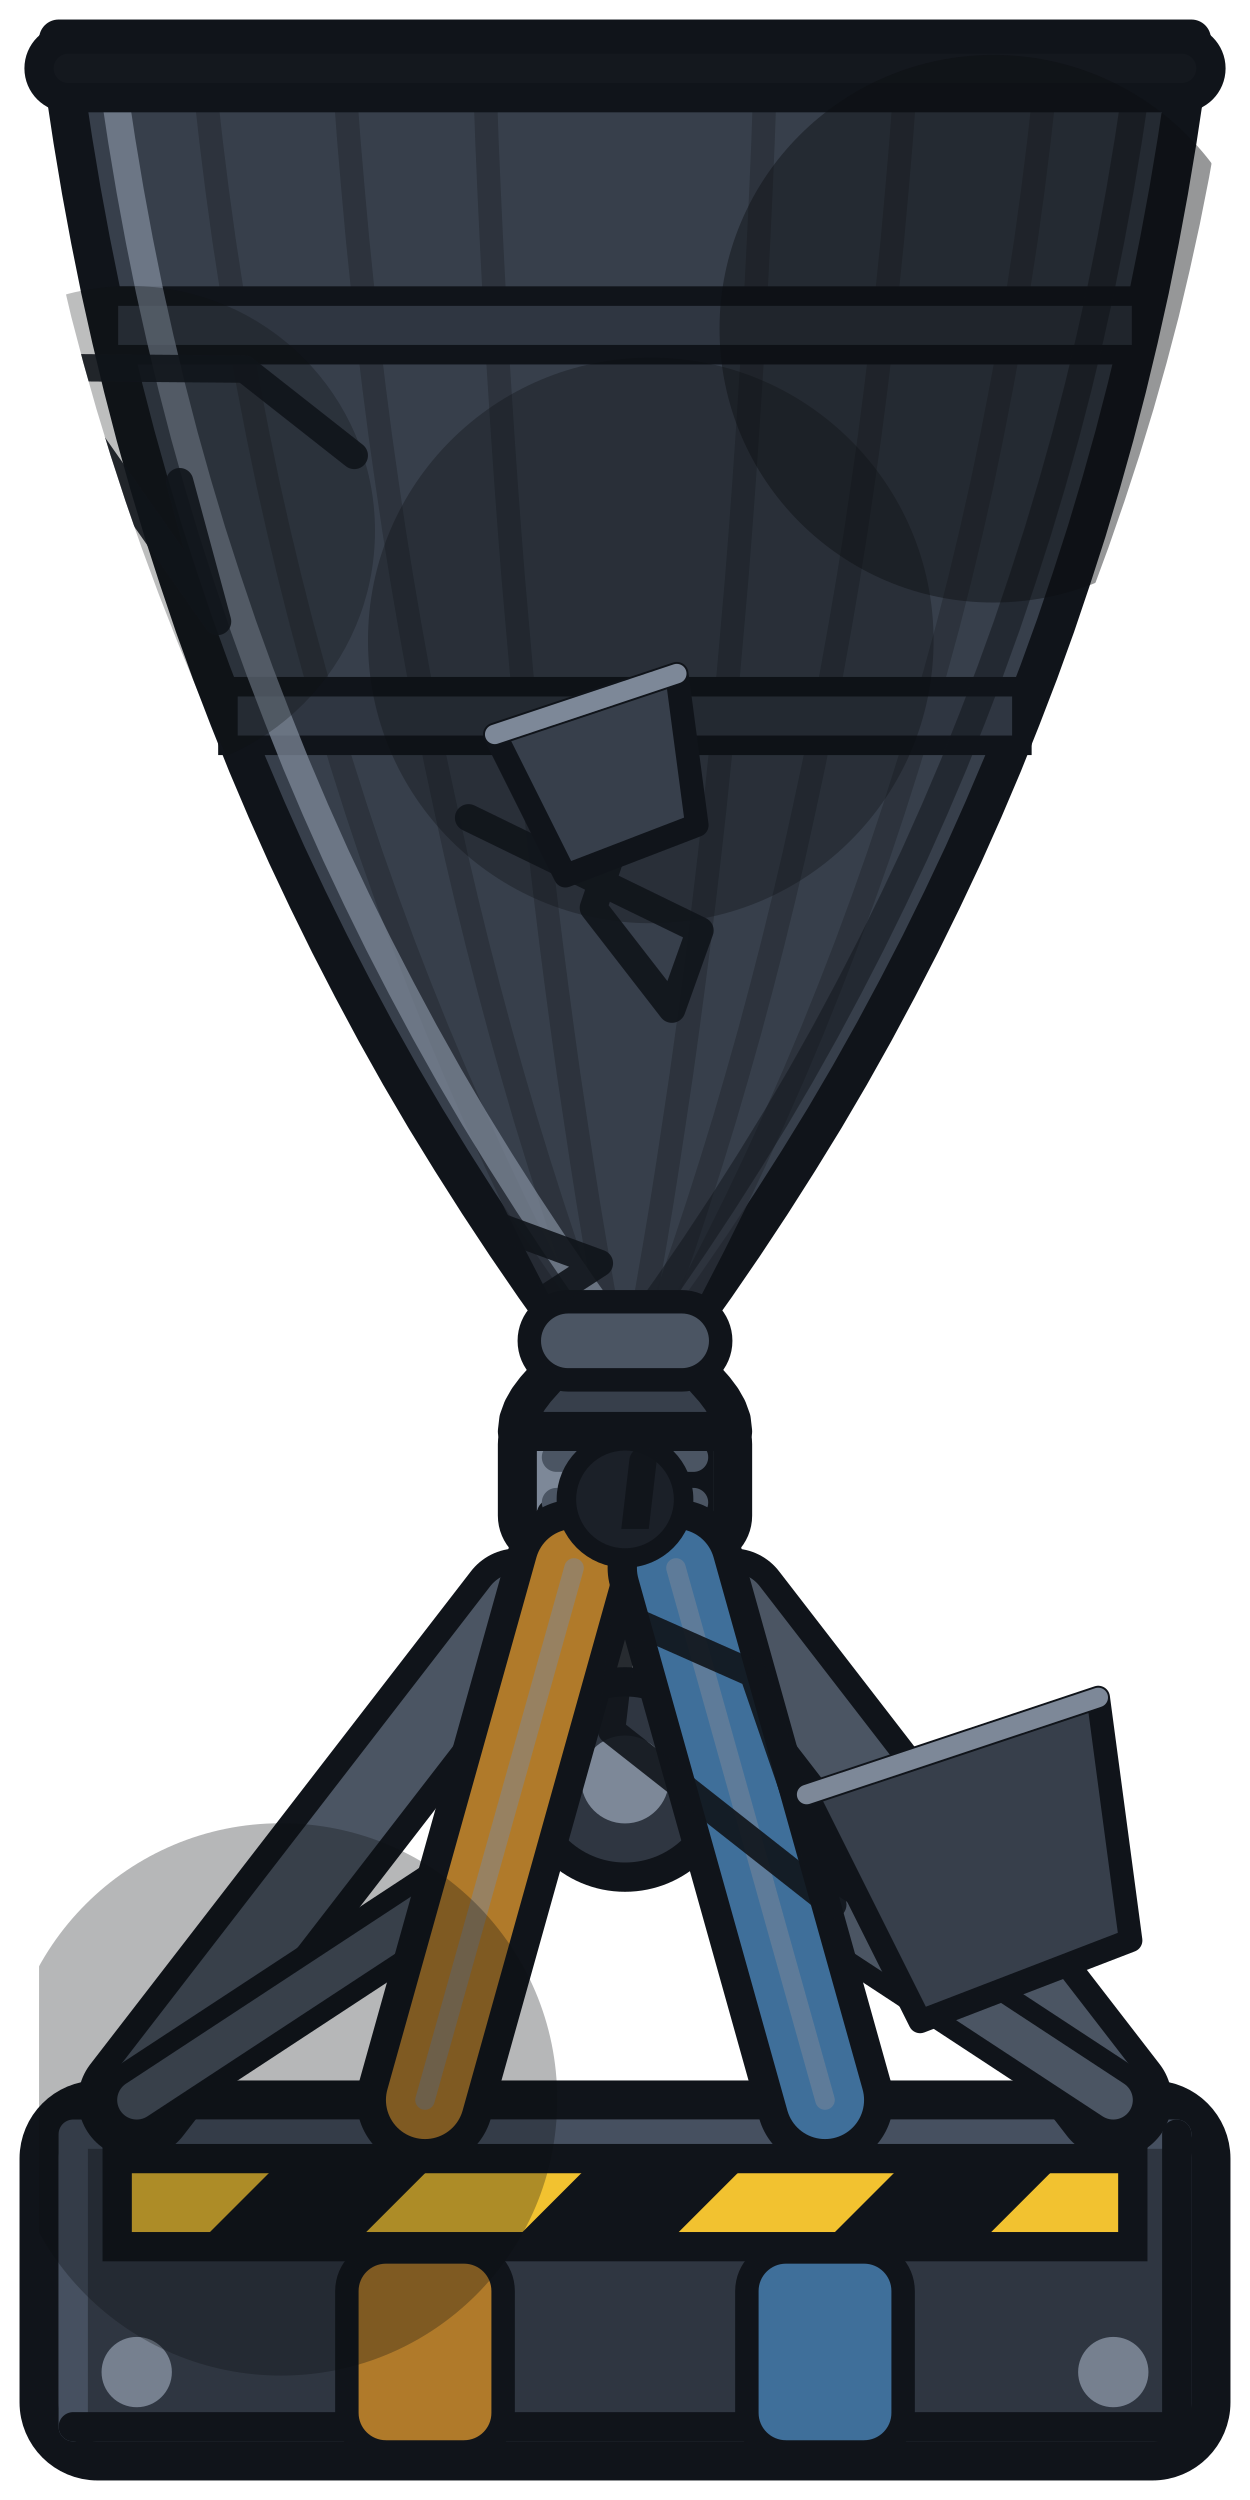
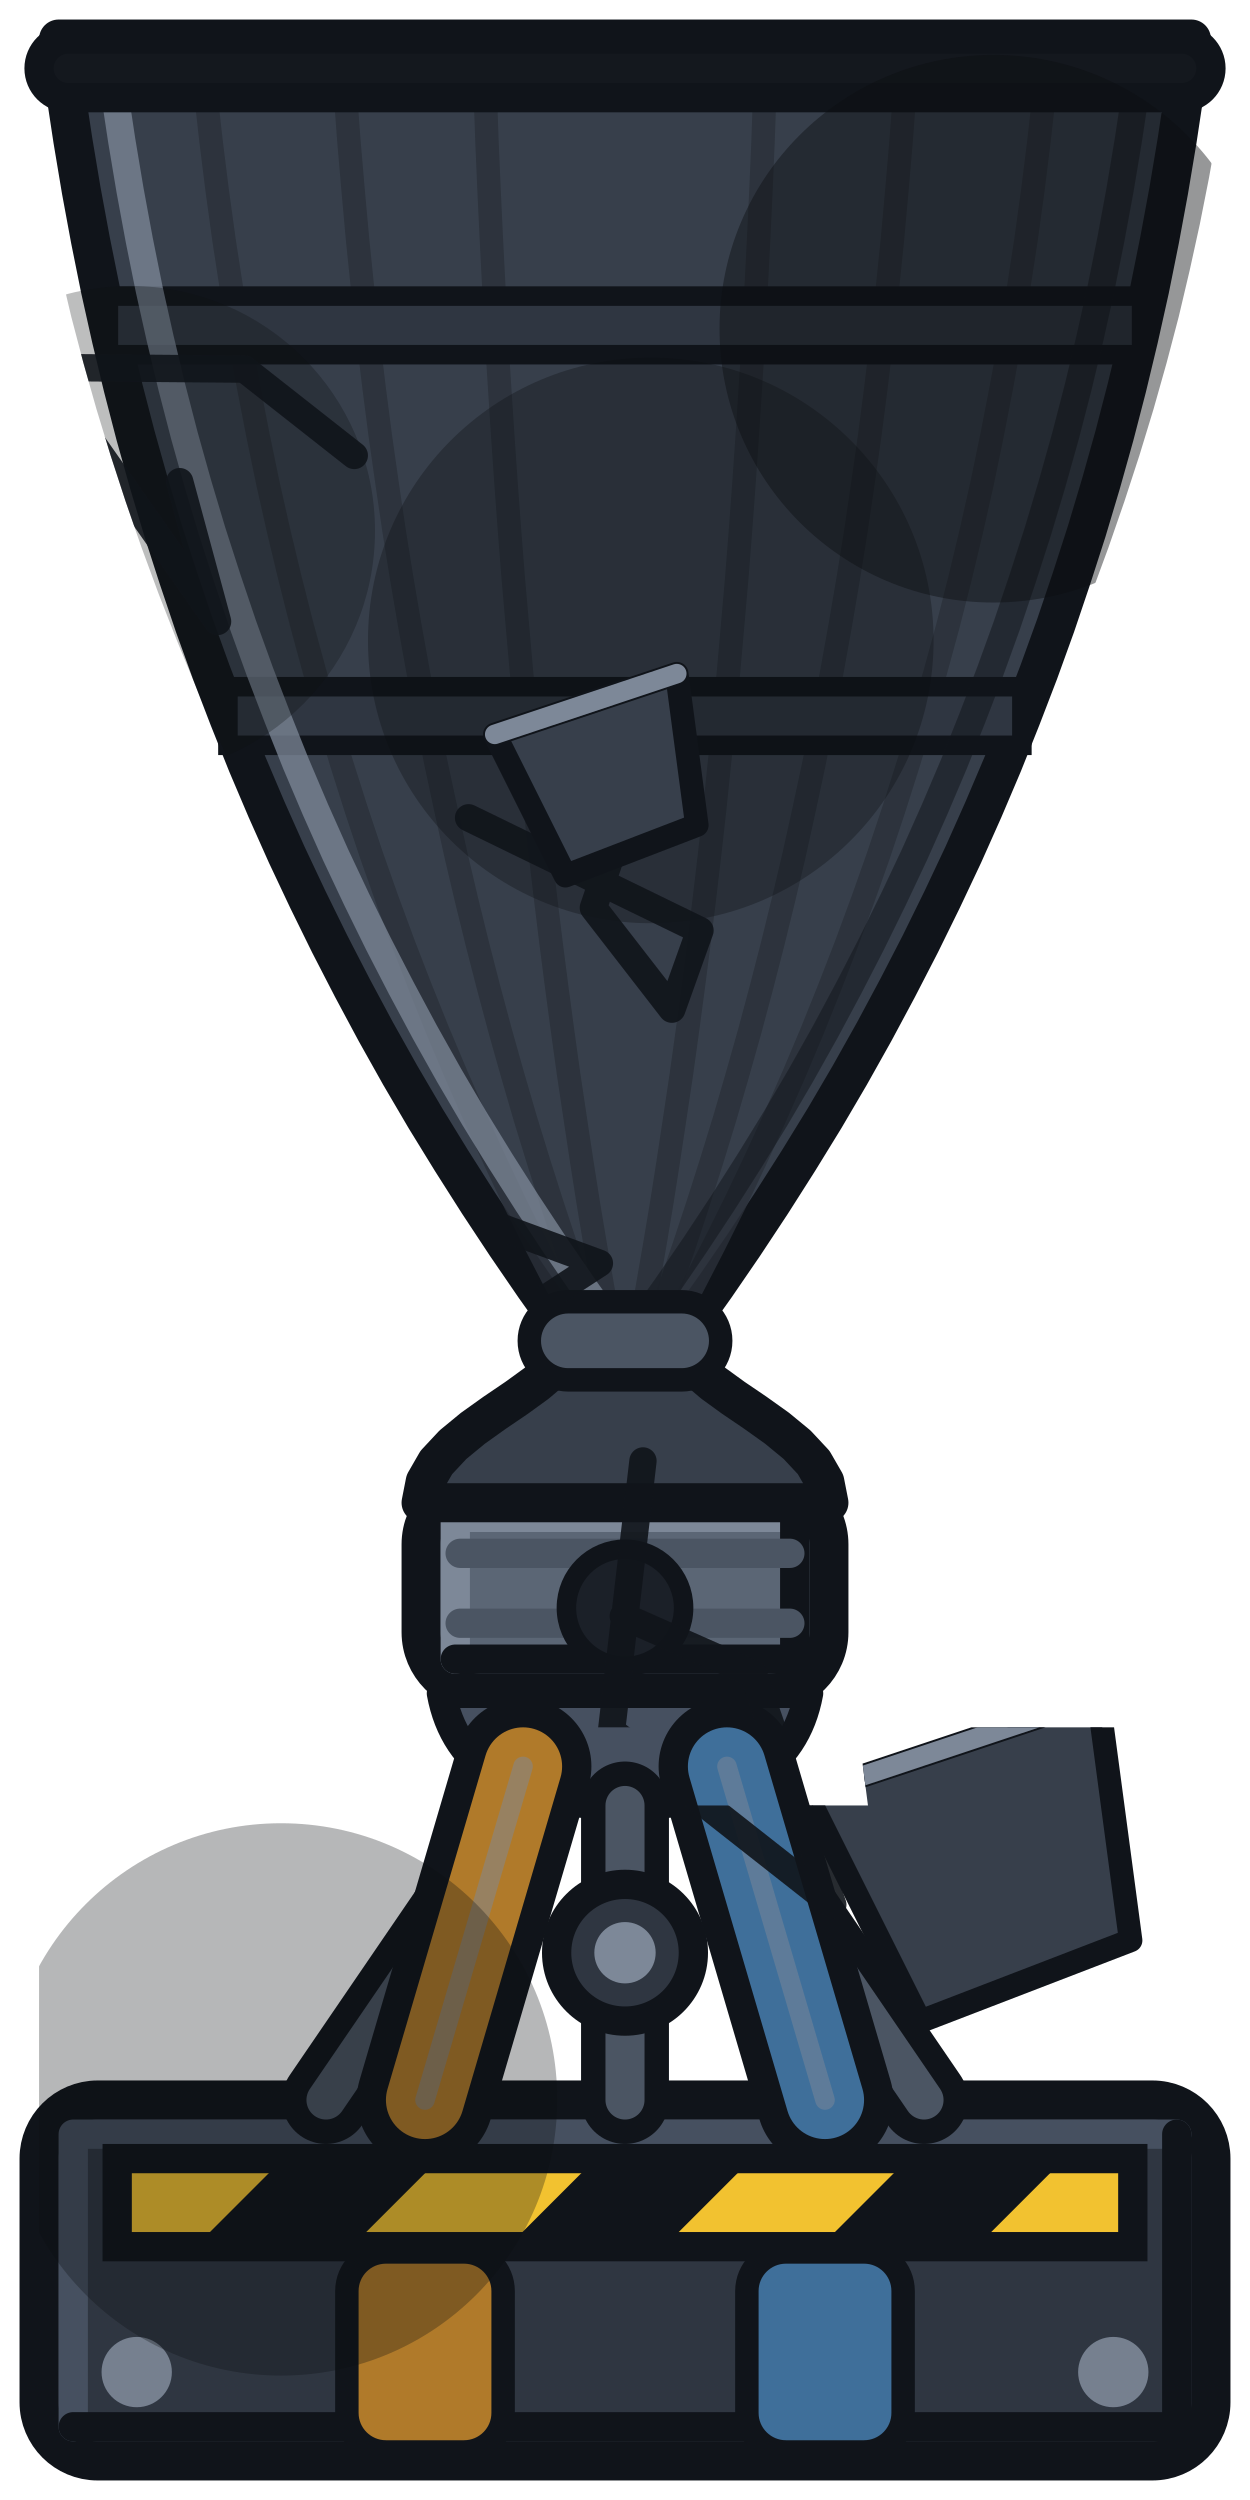
<svg xmlns="http://www.w3.org/2000/svg" width="64" height="128" viewBox="0 0 64 128">
  <defs>
    <radialGradient id="engine_bell_s_throat">
      <stop offset="0" stop-color="#ffffff" stop-opacity="0.95" />
      <stop offset="0.35" stop-color="#9fd8ff" stop-opacity="0.9" />
      <stop offset="1" stop-color="#9fd8ff" stop-opacity="0" />
    </radialGradient>
  </defs>
  <g id="base">
    <rect x="2" y="107.52" width="60" height="18.48" rx="3" fill="#2f3641" stroke="#10141a" stroke-width="2" />
    <path d="M3.75,124.25 L3.75,109.27 L60.25,109.27" fill="none" stroke="#465060" stroke-width="1.5" stroke-linejoin="round" stroke-linecap="round" />
    <path d="M60.25,109.27 L60.25,124.25 L3.75,124.25" fill="none" stroke="#10141a" stroke-width="1.5" stroke-linejoin="round" stroke-linecap="round" />
    <clipPath id="hz_bell_s_6_110">
      <rect x="6" y="110.52" width="52" height="4.51" />
    </clipPath>
    <rect x="6" y="110.52" width="52" height="4.51" fill="#f2c230" />
    <g clip-path="url(#hz_bell_s_6_110)">
      <polygon points="-6,115.03 2,115.03 6.51,110.52 -1.49,110.52" fill="#10141a" />
      <polygon points="10,115.03 18,115.03 22.51,110.52 14.51,110.52" fill="#10141a" />
      <polygon points="26,115.03 34,115.03 38.51,110.52 30.51,110.52" fill="#10141a" />
      <polygon points="42,115.03 50,115.03 54.51,110.52 46.51,110.52" fill="#10141a" />
      <polygon points="58,115.03 66,115.03 70.51,110.52 62.51,110.52" fill="#10141a" />
    </g>
    <rect x="6" y="110.52" width="52" height="4.51" fill="none" stroke="#10141a" stroke-width="1.5" />
    <circle cx="7" cy="121.45" r="1.8" fill="#7d8898" opacity="0.9" />
    <circle cx="57" cy="121.45" r="1.8" fill="#7d8898" opacity="0.9" />
    <rect x="17.76" y="115.3" width="8" height="10.24" rx="2" fill="#b07a2a" stroke="#10141a" stroke-width="1.2" />
    <rect x="38.24" y="115.3" width="8" height="10.24" rx="2" fill="#3f6f9a" stroke="#10141a" stroke-width="1.2" />
-     <rect x="26.49" y="72.29" width="11.02" height="6.96" rx="1.65" fill="#5b6675" stroke="#10141a" stroke-width="2" />
-     <path d="M28.24,77.5 L28.24,74.04 L35.76,74.04" fill="none" stroke="#7d8898" stroke-width="1.5" stroke-linejoin="round" stroke-linecap="round" />
-     <path d="M35.76,74.04 L35.76,77.5 L28.24,77.5" fill="none" stroke="#10141a" stroke-width="1.5" stroke-linejoin="round" stroke-linecap="round" />
-     <line x1="28.49" y1="74.61" x2="35.51" y2="74.61" stroke="#4b5563" stroke-width="1.5" stroke-linecap="round" />
-     <line x1="28.49" y1="76.93" x2="35.51" y2="76.93" stroke="#4b5563" stroke-width="1.5" stroke-linecap="round" />
-     <path d="M27.04,79.25 Q27.59,82.28 32,82.28 Q36.41,82.28 36.96,79.25 Z" fill="#465060" stroke="#10141a" stroke-width="1.5" stroke-linejoin="round" stroke-linecap="round" />
-     <path d="M37.51,73.29 L37.44,72.69 L37.24,72.14 L36.95,71.63 L36.59,71.15 L36.2,70.71 L35.82,70.28 L35.46,69.87 L35.17,69.46 L34.97,69.06 L34.9,68.65 L34.91,68.53 L34.92,68.42 L34.95,68.3 L35,68.2 L35.05,68.09 L35.11,68 L36.62,65.88 L38.08,63.75 L39.5,61.6 L40.88,59.43 L42.22,57.25 L43.51,55.05 L44.76,52.82 L45.96,50.58 L47.12,48.33 L48.24,46.05 L49.32,43.76 L50.35,41.45 L51.34,39.12 L52.28,36.77 L53.19,34.4 L54.05,32.02 L54.86,29.62 L55.64,27.2 L56.37,24.76 L57.06,22.3 L57.7,19.83 L58.3,17.33 L58.86,14.82 L59.37,12.29 L59.84,9.75 L60.27,7.18 L60.66,4.6 L61,2 L3,2 L3.34,4.6 L3.73,7.18 L4.16,9.75 L4.63,12.29 L5.14,14.82 L5.7,17.33 L6.3,19.83 L6.94,22.3 L7.63,24.76 L8.36,27.2 L9.14,29.62 L9.95,32.02 L10.81,34.4 L11.72,36.77 L12.66,39.12 L13.65,41.45 L14.68,43.76 L15.76,46.05 L16.88,48.33 L18.04,50.58 L19.24,52.82 L20.49,55.05 L21.78,57.25 L23.12,59.43 L24.5,61.6 L25.92,63.75 L27.38,65.88 L28.89,68 L28.95,68.09 L29,68.2 L29.05,68.3 L29.08,68.42 L29.09,68.53 L29.1,68.65 L29.03,69.06 L28.83,69.46 L28.54,69.87 L28.18,70.28 L27.8,70.71 L27.41,71.15 L27.05,71.63 L26.76,72.14 L26.56,72.69 L26.49,73.29 Z" fill="#373f4b" stroke="#10141a" stroke-width="2" stroke-linejoin="round" stroke-linecap="round" />
+     <rect x="21.56" y="75.94" width="20.88" height="10.76" rx="3.13" fill="#5b6675" stroke="#10141a" stroke-width="2" />
+     <path d="M23.31,84.95 L23.31,77.69 L40.69,77.69" fill="none" stroke="#7d8898" stroke-width="1.5" stroke-linejoin="round" stroke-linecap="round" />
+     <path d="M40.69,77.69 L40.69,84.95 L23.31,84.95" fill="none" stroke="#10141a" stroke-width="1.5" stroke-linejoin="round" stroke-linecap="round" />
+     <line x1="23.56" y1="79.53" x2="40.44" y2="79.53" stroke="#4b5563" stroke-width="1.5" stroke-linecap="round" />
+     <line x1="23.56" y1="83.11" x2="40.44" y2="83.11" stroke="#4b5563" stroke-width="1.5" stroke-linecap="round" />
+     <path d="M22.6,86.7 Q23.65,92.44 32,92.44 Q40.35,92.44 41.4,86.7 Z" fill="#465060" stroke="#10141a" stroke-width="1.5" stroke-linejoin="round" stroke-linecap="round" />
+     <path d="M42.44,76.94 L42.23,75.87 L41.66,74.88 L40.81,73.97 L39.79,73.13 L38.67,72.33 L37.55,71.57 L36.53,70.83 L35.68,70.11 L35.11,69.38 L34.9,68.65 L34.91,68.53 L34.92,68.42 L34.95,68.3 L35,68.2 L35.05,68.09 L35.11,68 L36.62,65.88 L38.08,63.75 L39.5,61.6 L40.88,59.43 L42.22,57.25 L43.51,55.05 L44.76,52.82 L45.96,50.58 L47.12,48.33 L48.24,46.05 L49.32,43.76 L50.35,41.45 L51.34,39.12 L52.28,36.77 L53.19,34.4 L54.05,32.02 L54.86,29.62 L55.64,27.2 L56.37,24.76 L57.06,22.3 L57.7,19.83 L58.3,17.33 L58.86,14.82 L59.37,12.29 L59.84,9.75 L60.27,7.18 L60.66,4.6 L61,2 L3,2 L3.34,4.6 L3.73,7.18 L4.16,9.75 L4.63,12.29 L5.14,14.82 L5.7,17.33 L6.3,19.83 L6.94,22.3 L7.63,24.76 L8.36,27.2 L9.14,29.62 L9.95,32.02 L10.81,34.4 L11.72,36.77 L12.66,39.12 L13.65,41.45 L14.68,43.76 L15.76,46.05 L16.88,48.33 L18.04,50.58 L19.24,52.82 L20.49,55.05 L21.78,57.25 L23.12,59.43 L24.5,61.6 L25.92,63.75 L27.38,65.88 L28.89,68 L28.95,68.09 L29,68.2 L29.05,68.3 L29.08,68.42 L29.09,68.53 L29.1,68.65 L28.89,69.38 L28.32,70.11 L27.47,70.83 L26.45,71.57 L25.33,72.33 L24.21,73.13 L23.19,73.97 L22.34,74.88 L21.77,75.87 L21.56,76.94 Z" fill="#373f4b" stroke="#10141a" stroke-width="2" stroke-linejoin="round" stroke-linecap="round" />
    <path d="M31.27,68.65 L31.27,68.53 L31.27,68.42 L31.26,68.3 L31.25,68.2 L31.24,68.09 L31.22,68 L30.85,65.88 L30.48,63.75 L30.12,61.6 L29.78,59.43 L29.45,57.25 L29.12,55.05 L28.81,52.82 L28.51,50.58 L28.22,48.33 L27.94,46.05 L27.67,43.76 L27.41,41.45 L27.17,39.12 L26.93,36.77 L26.7,34.4 L26.49,32.02 L26.28,29.62 L26.09,27.2 L25.91,24.76 L25.74,22.3 L25.58,19.83 L25.42,17.33 L25.29,14.82 L25.16,12.29 L25.04,9.75 L24.93,7.18 L24.84,4.6 L24.75,2" fill="none" stroke="#2a3039" stroke-width="1.2" stroke-linejoin="round" stroke-linecap="round" opacity="0.8" />
    <path d="M32.73,68.65 L32.73,68.53 L32.73,68.42 L32.74,68.3 L32.75,68.2 L32.76,68.09 L32.78,68 L33.15,65.88 L33.52,63.75 L33.88,61.6 L34.22,59.43 L34.55,57.25 L34.88,55.05 L35.19,52.82 L35.49,50.58 L35.78,48.33 L36.06,46.05 L36.33,43.76 L36.59,41.45 L36.83,39.12 L37.07,36.77 L37.3,34.4 L37.51,32.02 L37.72,29.62 L37.91,27.2 L38.09,24.76 L38.26,22.3 L38.42,19.83 L38.58,17.33 L38.71,14.82 L38.84,12.29 L38.96,9.75 L39.07,7.18 L39.16,4.6 L39.25,2" fill="none" stroke="#2a3039" stroke-width="1.2" stroke-linejoin="round" stroke-linecap="round" opacity="0.8" />
    <path d="M30.55,68.65 L30.55,68.53 L30.54,68.42 L30.52,68.3 L30.5,68.2 L30.48,68.09 L30.44,68 L29.69,65.88 L28.96,63.75 L28.25,61.6 L27.56,59.43 L26.89,57.25 L26.25,55.05 L25.62,52.82 L25.02,50.58 L24.44,48.33 L23.88,46.05 L23.34,43.76 L22.83,41.45 L22.33,39.12 L21.86,36.77 L21.41,34.4 L20.98,32.02 L20.57,29.62 L20.18,27.2 L19.82,24.76 L19.47,22.3 L19.15,19.83 L18.85,17.33 L18.57,14.82 L18.31,12.29 L18.08,9.75 L17.86,7.18 L17.67,4.6 L17.5,2" fill="none" stroke="#2a3039" stroke-width="1.2" stroke-linejoin="round" stroke-linecap="round" opacity="0.8" />
    <path d="M33.45,68.65 L33.45,68.53 L33.46,68.42 L33.48,68.3 L33.5,68.2 L33.52,68.09 L33.56,68 L34.31,65.88 L35.04,63.75 L35.75,61.6 L36.44,59.43 L37.11,57.25 L37.75,55.05 L38.38,52.82 L38.98,50.58 L39.56,48.33 L40.12,46.05 L40.66,43.76 L41.17,41.45 L41.67,39.12 L42.14,36.77 L42.59,34.4 L43.02,32.02 L43.43,29.62 L43.82,27.2 L44.18,24.76 L44.53,22.3 L44.85,19.83 L45.15,17.33 L45.43,14.82 L45.69,12.29 L45.92,9.75 L46.14,7.18 L46.33,4.6 L46.5,2" fill="none" stroke="#2a3039" stroke-width="1.2" stroke-linejoin="round" stroke-linecap="round" opacity="0.8" />
    <path d="M29.82,68.65 L29.82,68.53 L29.81,68.42 L29.78,68.3 L29.75,68.2 L29.71,68.09 L29.67,68 L28.54,65.88 L27.44,63.75 L26.37,61.6 L25.34,59.43 L24.34,57.25 L23.37,55.05 L22.43,52.82 L21.53,50.58 L20.66,48.33 L19.82,46.05 L19.01,43.76 L18.24,41.45 L17.5,39.12 L16.79,36.77 L16.11,34.4 L15.46,32.02 L14.85,29.62 L14.27,27.2 L13.72,24.76 L13.21,22.3 L12.73,19.83 L12.27,17.33 L11.86,14.82 L11.47,12.29 L11.12,9.75 L10.8,7.18 L10.51,4.6 L10.25,2" fill="none" stroke="#2a3039" stroke-width="1.2" stroke-linejoin="round" stroke-linecap="round" opacity="0.8" />
    <path d="M34.17,68.65 L34.18,68.53 L34.19,68.42 L34.22,68.3 L34.25,68.2 L34.29,68.09 L34.33,68 L35.46,65.88 L36.56,63.75 L37.63,61.6 L38.66,59.43 L39.66,57.25 L40.63,55.05 L41.57,52.82 L42.47,50.58 L43.34,48.33 L44.18,46.05 L44.99,43.76 L45.76,41.45 L46.5,39.12 L47.21,36.77 L47.89,34.4 L48.54,32.02 L49.15,29.62 L49.73,27.2 L50.28,24.76 L50.79,22.3 L51.27,19.83 L51.73,17.33 L52.14,14.82 L52.53,12.29 L52.88,9.75 L53.2,7.18 L53.49,4.6 L53.75,2" fill="none" stroke="#2a3039" stroke-width="1.2" stroke-linejoin="round" stroke-linecap="round" opacity="0.8" />
    <rect x="11.67" y="35.16" width="40.65" height="3" fill="#2f3641" stroke="#10141a" stroke-width="1" />
    <rect x="5.55" y="15.16" width="52.9" height="3" fill="#2f3641" stroke="#10141a" stroke-width="1" />
    <path d="M31.6,68.65 L31.59,68.53 L31.58,68.42 L31.55,68.3 L31.5,68.2 L31.45,68.09 L31.39,68 L29.88,65.88 L28.42,63.75 L27,61.6 L25.62,59.43 L24.28,57.25 L22.99,55.05 L21.74,52.82 L20.54,50.58 L19.38,48.33 L18.26,46.05 L17.18,43.76 L16.15,41.45 L15.16,39.12 L14.22,36.77 L13.31,34.4 L12.45,32.02 L11.64,29.62 L10.86,27.2 L10.13,24.76 L9.44,22.3 L8.8,19.83 L8.2,17.33 L7.64,14.82 L7.13,12.29 L6.66,9.75 L6.23,7.18 L5.84,4.6 L5.5,2" fill="none" stroke="#7d8898" stroke-width="1.4" stroke-linejoin="round" stroke-linecap="round" opacity="0.75" />
    <path d="M32.4,68.65 L32.41,68.53 L32.42,68.42 L32.45,68.3 L32.5,68.2 L32.55,68.09 L32.61,68 L34.12,65.88 L35.58,63.75 L37,61.6 L38.38,59.43 L39.72,57.25 L41.01,55.05 L42.26,52.82 L43.46,50.58 L44.62,48.33 L45.74,46.05 L46.82,43.76 L47.85,41.45 L48.84,39.12 L49.78,36.77 L50.69,34.4 L51.55,32.02 L52.36,29.62 L53.14,27.2 L53.87,24.76 L54.56,22.3 L55.2,19.83 L55.8,17.33 L56.36,14.82 L56.87,12.29 L57.34,9.75 L57.77,7.18 L58.16,4.6 L58.5,2" fill="none" stroke="#10141a" stroke-width="1.4" stroke-linejoin="round" stroke-linecap="round" opacity="0.5" />
    <rect x="27.1" y="66.65" width="9.8" height="4" rx="2" fill="#4b5563" stroke="#10141a" stroke-width="1.2" />
    <rect x="2" y="2" width="60" height="3" rx="1.5" fill="#14181e" stroke="#10141a" stroke-width="1.5" />
-     <line x1="7" y1="107.52" x2="26.49" y2="82.28" stroke="#10141a" stroke-width="6" stroke-linecap="round" />
-     <line x1="7" y1="107.52" x2="26.49" y2="82.28" stroke="#4b5563" stroke-width="3.5" stroke-linecap="round" />
-     <line x1="7" y1="107.52" x2="32" y2="91.11" stroke="#10141a" stroke-width="4" stroke-linecap="round" />
-     <line x1="7" y1="107.52" x2="32" y2="91.11" stroke="#4b5563" stroke-width="2" stroke-linecap="round" />
-     <line x1="57" y1="107.52" x2="37.51" y2="82.28" stroke="#10141a" stroke-width="6" stroke-linecap="round" />
-     <line x1="57" y1="107.52" x2="37.51" y2="82.28" stroke="#4b5563" stroke-width="3.5" stroke-linecap="round" />
-     <line x1="57" y1="107.52" x2="32" y2="91.11" stroke="#10141a" stroke-width="4" stroke-linecap="round" />
-     <line x1="57" y1="107.52" x2="32" y2="91.11" stroke="#4b5563" stroke-width="2" stroke-linecap="round" />
-     <circle cx="32" cy="91.11" r="5" fill="#2f3641" stroke="#10141a" stroke-width="1.5" />
-     <circle cx="32" cy="91.11" r="2.25" fill="#7d8898" />
-     <line x1="29.39" y1="80.28" x2="21.76" y2="107.52" stroke="#10141a" stroke-width="7" stroke-linecap="round" />
-     <line x1="29.39" y1="80.28" x2="21.76" y2="107.52" stroke="#b07a2a" stroke-width="4" stroke-linecap="round" />
-     <line x1="29.39" y1="80.28" x2="21.76" y2="107.52" stroke="#7d8898" stroke-width="1" stroke-linecap="round" opacity="0.5" />
-     <line x1="34.61" y1="80.28" x2="42.24" y2="107.52" stroke="#10141a" stroke-width="7" stroke-linecap="round" />
-     <line x1="34.61" y1="80.28" x2="42.24" y2="107.52" stroke="#3f6f9a" stroke-width="4" stroke-linecap="round" />
-     <line x1="34.61" y1="80.28" x2="42.24" y2="107.52" stroke="#7d8898" stroke-width="1" stroke-linecap="round" opacity="0.5" />
-     <circle cx="32" cy="76.77" r="3" fill="#1b2028" stroke="#10141a" stroke-width="1" />
+     <line x1="16.69" y1="107.52" x2="26.99" y2="92.44" stroke="#10141a" stroke-width="4.5" stroke-linecap="round" />
+     <line x1="16.69" y1="107.52" x2="26.99" y2="92.44" stroke="#4b5563" stroke-width="2" stroke-linecap="round" />
+     <line x1="47.31" y1="107.52" x2="37.01" y2="92.44" stroke="#10141a" stroke-width="4.5" stroke-linecap="round" />
+     <line x1="47.31" y1="107.52" x2="37.01" y2="92.44" stroke="#4b5563" stroke-width="2" stroke-linecap="round" />
+     <line x1="32" y1="92.44" x2="32" y2="107.52" stroke="#10141a" stroke-width="4.5" stroke-linecap="round" />
+     <line x1="32" y1="92.44" x2="32" y2="107.52" stroke="#4b5563" stroke-width="2" stroke-linecap="round" />
+     <circle cx="32" cy="99.98" r="3.5" fill="#2f3641" stroke="#10141a" stroke-width="1.5" />
+     <circle cx="32" cy="99.98" r="1.57" fill="#7d8898" />
+     <line x1="26.78" y1="90.44" x2="21.76" y2="107.52" stroke="#10141a" stroke-width="7" stroke-linecap="round" />
+     <line x1="26.78" y1="90.44" x2="21.76" y2="107.52" stroke="#b07a2a" stroke-width="4" stroke-linecap="round" />
+     <line x1="26.78" y1="90.44" x2="21.76" y2="107.52" stroke="#7d8898" stroke-width="1" stroke-linecap="round" opacity="0.5" />
+     <line x1="37.22" y1="90.44" x2="42.24" y2="107.52" stroke="#10141a" stroke-width="7" stroke-linecap="round" />
+     <line x1="37.22" y1="90.44" x2="42.24" y2="107.52" stroke="#3f6f9a" stroke-width="4" stroke-linecap="round" />
+     <line x1="37.22" y1="90.44" x2="42.24" y2="107.52" stroke="#7d8898" stroke-width="1" stroke-linecap="round" opacity="0.5" />
+     <circle cx="32" cy="82.32" r="3" fill="#1b2028" stroke="#10141a" stroke-width="1" />
    <clipPath id="components_engine_s_clip0">
-       <path d="M39.51,82.28 L37.51,73.29 L37.44,72.69 L37.24,72.14 L36.95,71.63 L36.59,71.15 L36.2,70.71 L35.82,70.28 L35.46,69.87 L35.17,69.46 L34.97,69.06 L34.9,68.65 L34.91,68.53 L34.92,68.42 L34.95,68.3 L35,68.2 L35.05,68.09 L35.11,68 L36.79,65.65 L38.41,63.31 L39.99,60.97 L41.51,58.62 L42.99,56.28 L44.41,53.93 L45.78,51.58 L47.11,49.23 L48.38,46.88 L49.6,44.53 L50.77,42.18 L51.9,39.82 L52.97,37.47 L53.99,35.11 L54.96,32.75 L55.88,30.4 L56.75,28.04 L57.57,25.67 L58.34,23.31 L59.06,20.95 L59.73,18.58 L60.35,16.22 L60.91,13.85 L61.43,11.48 L61.9,9.11 L62.32,6.74 L62.68,4.37 L63,2 L1,2 L1.32,4.37 L1.68,6.74 L2.1,9.11 L2.57,11.48 L3.09,13.85 L3.65,16.22 L4.27,18.58 L4.94,20.95 L5.66,23.31 L6.43,25.67 L7.25,28.04 L8.12,30.4 L9.04,32.75 L10.01,35.11 L11.03,37.47 L12.1,39.82 L13.23,42.18 L14.4,44.53 L15.62,46.88 L16.89,49.23 L18.22,51.58 L19.59,53.93 L21.01,56.28 L22.49,58.62 L24.01,60.97 L25.59,63.31 L27.21,65.65 L28.89,68 L28.95,68.09 L29,68.2 L29.05,68.3 L29.08,68.42 L29.09,68.53 L29.1,68.65 L29.03,69.06 L28.83,69.46 L28.54,69.87 L28.18,70.28 L27.8,70.71 L27.41,71.15 L27.05,71.63 L26.76,72.14 L26.56,72.69 L26.49,73.29 L24.49,82.28 Z M2,78.28 H62 V126 H2 Z" />
+       <path d="M44.44,92.44 L42.44,76.94 L42.23,75.87 L41.66,74.88 L40.81,73.97 L39.79,73.13 L38.67,72.33 L37.55,71.57 L36.53,70.83 L35.68,70.11 L35.11,69.38 L34.9,68.65 L34.91,68.53 L34.92,68.42 L34.95,68.3 L35,68.2 L35.05,68.09 L35.11,68 L36.79,65.65 L38.41,63.31 L39.99,60.97 L41.51,58.62 L42.99,56.28 L44.41,53.93 L45.78,51.58 L47.11,49.23 L48.38,46.88 L49.6,44.53 L50.77,42.18 L51.9,39.82 L52.97,37.47 L53.99,35.11 L54.96,32.75 L55.88,30.4 L56.75,28.04 L57.57,25.67 L58.34,23.31 L59.06,20.95 L59.73,18.58 L60.35,16.22 L60.91,13.85 L61.43,11.48 L61.9,9.11 L62.32,6.74 L62.68,4.37 L63,2 L1,2 L1.32,4.37 L1.68,6.74 L2.1,9.11 L2.57,11.48 L3.09,13.85 L3.65,16.22 L4.27,18.58 L4.94,20.95 L5.66,23.31 L6.43,25.67 L7.25,28.04 L8.12,30.4 L9.04,32.75 L10.01,35.11 L11.03,37.47 L12.1,39.82 L13.23,42.18 L14.4,44.53 L15.62,46.88 L16.89,49.23 L18.22,51.58 L19.59,53.93 L21.01,56.28 L22.49,58.62 L24.01,60.97 L25.59,63.31 L27.21,65.65 L28.89,68 L28.95,68.09 L29,68.2 L29.05,68.3 L29.08,68.42 L29.09,68.53 L29.1,68.65 L28.89,69.38 L28.32,70.11 L27.47,70.83 L26.45,71.57 L25.33,72.33 L24.21,73.13 L23.19,73.97 L22.34,74.88 L21.77,75.87 L21.56,76.94 L19.56,92.44 Z M2,88.44 H62 V126 H2 Z" />
    </clipPath>
    <g clip-path="url(#components_engine_s_clip0)">
      <circle cx="33.32" cy="32.79" r="14.48" fill="#0b0d10" opacity="0.32" />
      <circle cx="14.39" cy="107.49" r="14.14" fill="#0b0d10" opacity="0.3" />
      <circle cx="6.66" cy="27.18" r="12.54" fill="#0b0d10" opacity="0.27" />
      <circle cx="50.86" cy="16.83" r="14.02" fill="#0b0d10" opacity="0.43" />
      <path d="M32.92,74.8 L31.31,88.61 L42.64,97.52 L38.57,85.7 L31.91,82.75" fill="none" stroke="#10141a" stroke-width="1.4" stroke-linejoin="round" stroke-linecap="round" opacity="0.9" />
      <path d="M23.99,41.87 L35.84,47.64 L34.4,51.67 L30.38,46.48 L33.1,38.47" fill="none" stroke="#10141a" stroke-width="1.4" stroke-linejoin="round" stroke-linecap="round" opacity="0.9" />
      <path d="M18.59,71.28 L23.83,69.14 L30.69,64.68 L16.72,59.55 L13.04,62.08" fill="none" stroke="#10141a" stroke-width="1.4" stroke-linejoin="round" stroke-linecap="round" opacity="0.9" />
      <path d="M9.2,24.66 L11.14,31.82 L2,18.81 L12.52,18.9 L18.14,23.32" fill="none" stroke="#10141a" stroke-width="1.4" stroke-linejoin="round" stroke-linecap="round" opacity="0.9" />
      <polygon points="25.33,37.6 34.65,34.49 35.68,42.25 28.95,44.84" fill="#373f4b" stroke="#10141a" stroke-width="1.2" stroke-linejoin="round" />
      <line x1="25.33" y1="37.6" x2="34.65" y2="34.49" stroke="#7d8898" stroke-width="1" stroke-linecap="round" />
      <polygon points="41.3,91.88 56.23,86.91 57.89,99.35 47.11,103.5" fill="#373f4b" stroke="#10141a" stroke-width="1.2" stroke-linejoin="round" />
      <line x1="41.3" y1="91.88" x2="56.23" y2="86.91" stroke="#7d8898" stroke-width="1" stroke-linecap="round" />
    </g>
  </g>
</svg>
